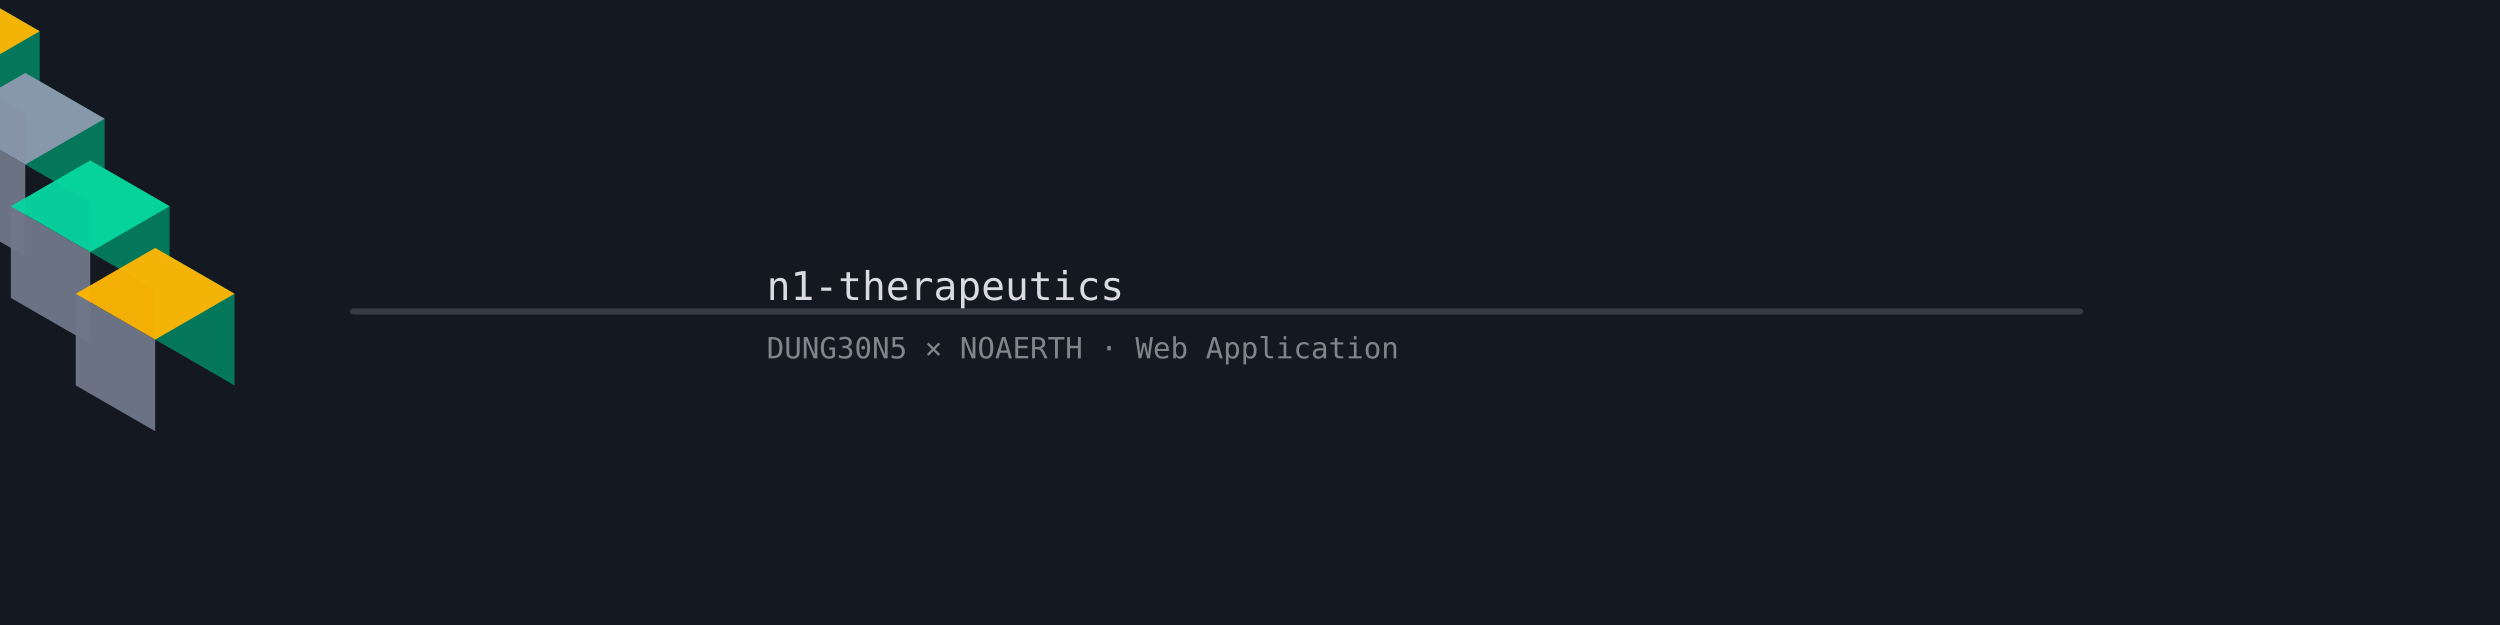
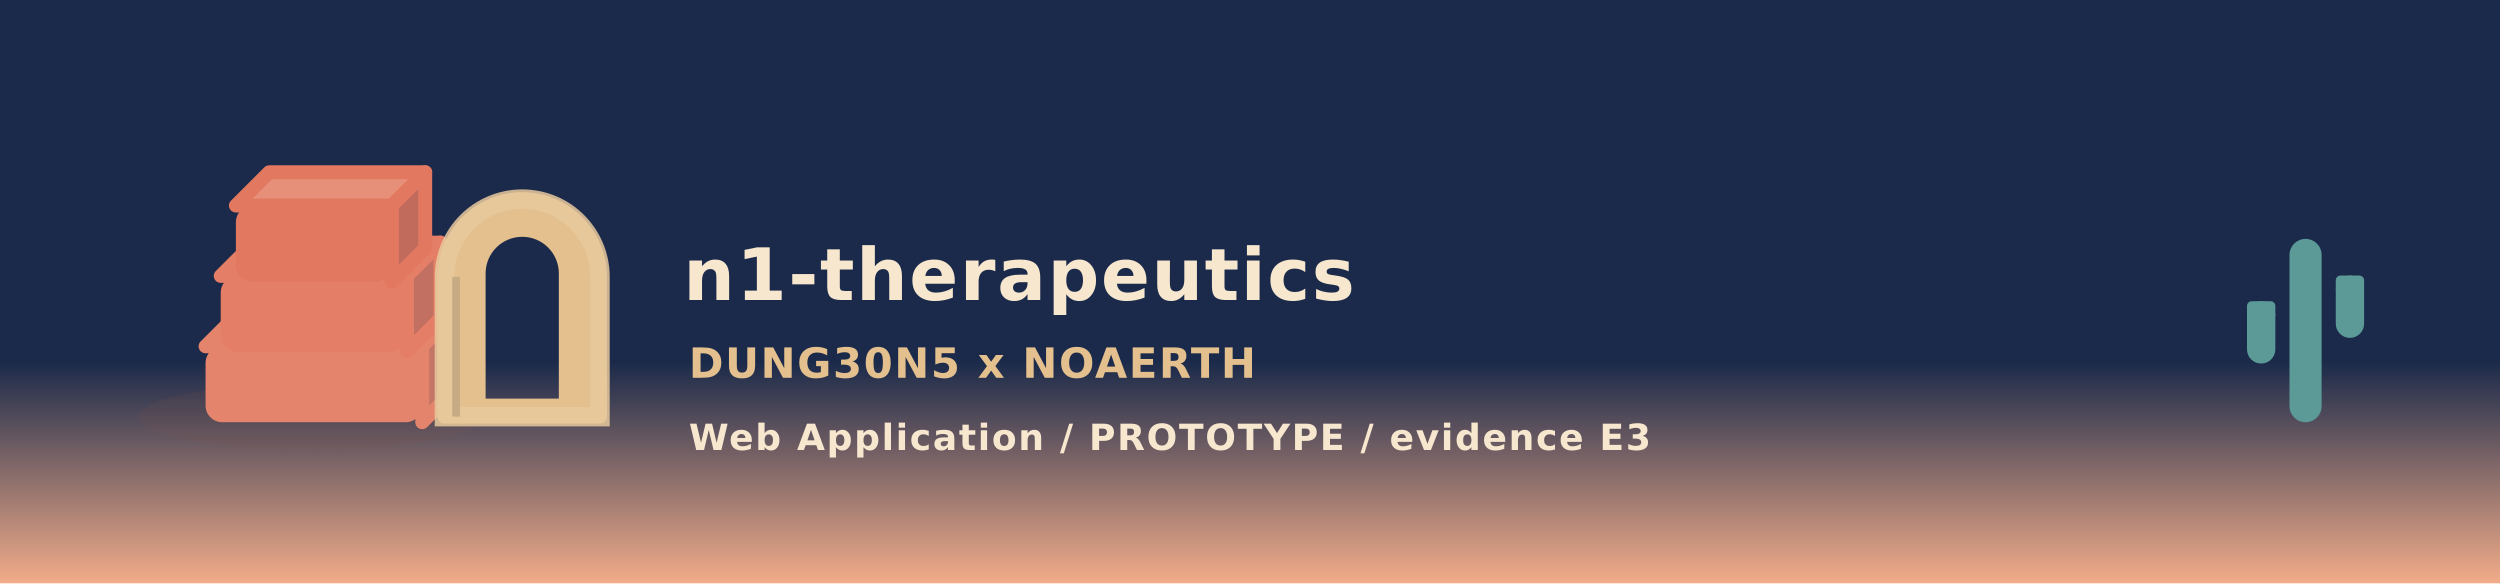
- <svg xmlns="http://www.w3.org/2000/svg" viewBox="0 0 1200 300" width="1200" height="300" role="img" aria-label="n1-therapeutics identity object">
-   <rect width="1200" height="300" fill="#141821" />
-   <defs>
-     <linearGradient id="gft" x1="0" y1="0" x2="1" y2="1">
-       <stop offset="0%" stop-color="#ffb703" />
-       <stop offset="100%" stop-color="#8d99ae" />
-     </linearGradient>
-   </defs>
-   <rect x="168.00" y="148.00" width="832.00" height="3.00" rx="2.00" fill="rgba(238,241,246,0.160)" opacity="1.00" />
-   <polygon points="-19.05,37.00 19.05,59.00 19.05,15.00 -19.05,-7.00" fill="#037c5d" opacity="0.95" />
-   <polygon points="-57.16,59.00 -19.05,81.00 -19.05,37.00 -57.16,15.00" fill="#6e7788" opacity="0.95" />
-   <polygon points="-19.05,-7.00 19.05,15.00 -19.05,37.00 -57.16,15.00" fill="#ffb703" opacity="0.95" />
-   <polygon points="12.12,79.00 50.23,101.00 50.23,57.00 12.12,35.00" fill="#037c5d" opacity="0.95" />
-   <polygon points="-25.98,101.00 12.12,123.00 12.12,79.00 -25.98,57.00" fill="#6e7788" opacity="0.95" />
-   <polygon points="12.12,35.00 50.23,57.00 12.12,79.00 -25.98,57.00" fill="#8d99ae" opacity="0.95" />
-   <polygon points="43.30,121.00 81.41,143.00 81.41,99.00 43.30,77.00" fill="#037c5d" opacity="0.95" />
-   <polygon points="5.20,143.00 43.30,165.00 43.30,121.00 5.20,99.00" fill="#6e7788" opacity="0.95" />
-   <polygon points="43.30,77.00 81.41,99.00 43.30,121.00 5.20,99.00" fill="#06d6a0" opacity="0.95" />
-   <polygon points="74.48,163.00 112.58,185.00 112.58,141.00 74.48,119.00" fill="#037c5d" opacity="0.95" />
-   <polygon points="36.37,185.00 74.48,207.00 74.48,163.00 36.37,141.00" fill="#6e7788" opacity="0.95" />
-   <polygon points="74.48,119.00 112.58,141.00 74.48,163.00 36.37,141.00" fill="#ffb703" opacity="0.95" />
-   <text x="368" y="144" font-family="ui-monospace,Menlo,monospace" font-size="19" fill="rgba(238,241,246,0.900)">n1-therapeutics</text>
-   <text x="368" y="172" font-family="ui-monospace,Menlo,monospace" font-size="14" fill="rgba(238,241,246,0.500)">DUNG30N5 × NOAERTH · Web Application</text>
+ <svg xmlns="http://www.w3.org/2000/svg" width="900" height="210" viewBox="0 0 900 210" role="img" aria-label="n1-therapeutics - identity object">
+   <linearGradient id="skyf" x1="0" y1="0" x2="0" y2="1">
+     <stop offset="0" stop-color="#1b2a4a" />
+     <stop offset="0.62" stop-color="#1b2a4a" />
+     <stop offset="1" stop-color="#f3ad8a" />
+   </linearGradient>
+   <rect width="900" height="210" fill="url(#skyf)" />
+   <rect x="0" y="352" width="900" height="-142" fill="#e3c08d" />
+   <rect x="0" y="352" width="900" height="3" fill="#e6c596" />
+   <ellipse cx="112" cy="150" rx="62" ry="12" fill="rgba(138,90,68,0.11)" />
+   <path d="M74,124.67 L152,124.67 L164,112.67 L86,112.67 Z" fill="#e99a82" stroke="#e5846c" stroke-width="5" stroke-linejoin="round" />
+   <path d="M152,124.67 L164,112.67 L164,140 L152,152 Z" fill="#c37566" stroke="#e5846c" stroke-width="5" stroke-linejoin="round" />
+   <rect x="74" y="124.67" width="78" height="27.33" rx="6" fill="#e5846c" />
+   <path d="M79.46,99.33 L146.54,99.33 L158.54,87.33 L91.46,87.33 Z" fill="#e8957d" stroke="#e47e66" stroke-width="5" stroke-linejoin="round" />
+   <path d="M146.54,99.33 L158.54,87.33 L158.54,114.67 L146.54,126.67 Z" fill="#c27061" stroke="#e47e66" stroke-width="5" stroke-linejoin="round" />
+   <rect x="79.46" y="99.33" width="67.08" height="27.33" rx="6" fill="#e47e66" />
+   <path d="M84.92,74 L141.08,74 L153.08,62 L96.92,62 Z" fill="#e79079" stroke="#e37861" stroke-width="5" stroke-linejoin="round" />
+   <path d="M141.08,74 L153.08,62 L153.08,89.33 L141.08,101.33 Z" fill="#c16b5d" stroke="#e37861" stroke-width="5" stroke-linejoin="round" />
+   <rect x="84.92" y="74" width="56.16" height="27.33" rx="6" fill="#e37861" />
+   <path d="M160,150 L160,99.68 A28,28 0 0 1 216,99.68 L216,150 Z M172.32,146 L172.32,98.43 A15.68,15.68 0 0 1 203.68,98.43 L203.68,146 Z" fill="#e3c08d" fill-rule="evenodd" stroke="#e3c08d" stroke-width="5" stroke-linejoin="round" />
+   <path d="M160,150 L160,99.68 A28,28 0 0 1 216,99.68 L216,150 Z" fill="none" stroke="#e8c99d" stroke-width="7" stroke-linecap="round" opacity="0.85" />
+   <rect x="162.8" y="99.68" width="2.8" height="50.32" fill="#c7ab84" />
+   <text x="246" y="108" font-family="Verdana,DejaVu Sans,sans-serif" font-size="26" font-weight="700" letter-spacing="0.6" fill="#f6e7ce" text-anchor="start">n1-therapeutics</text>
+   <text x="248" y="136" font-family="Verdana,DejaVu Sans,sans-serif" font-size="15" font-weight="700" letter-spacing="0.6" fill="#e3c08d" text-anchor="start">DUNG30N5 x NOAERTH</text>
+   <text x="248" y="162" font-family="Verdana,DejaVu Sans,sans-serif" font-size="13" font-weight="700" letter-spacing="0.6" fill="#f6e7ce" text-anchor="start">Web Application  /  PROTOTYPE  /  evidence E3</text>
+   <rect x="824.22" y="86" width="11.56" height="66" rx="5.78" fill="#5b9a97" />
+   <rect x="808.92" y="108.44" width="10.2" height="22.44" rx="5.1" fill="#5b9a97" />
+   <rect x="808.92" y="108.44" width="10.2" height="6.6" rx="1.7" fill="#5b9a97" />
+   <rect x="840.88" y="99.2" width="10.2" height="22.44" rx="5.1" fill="#5b9a97" />
+   <rect x="840.88" y="99.2" width="10.2" height="6.6" rx="1.7" fill="#5b9a97" />
</svg>
